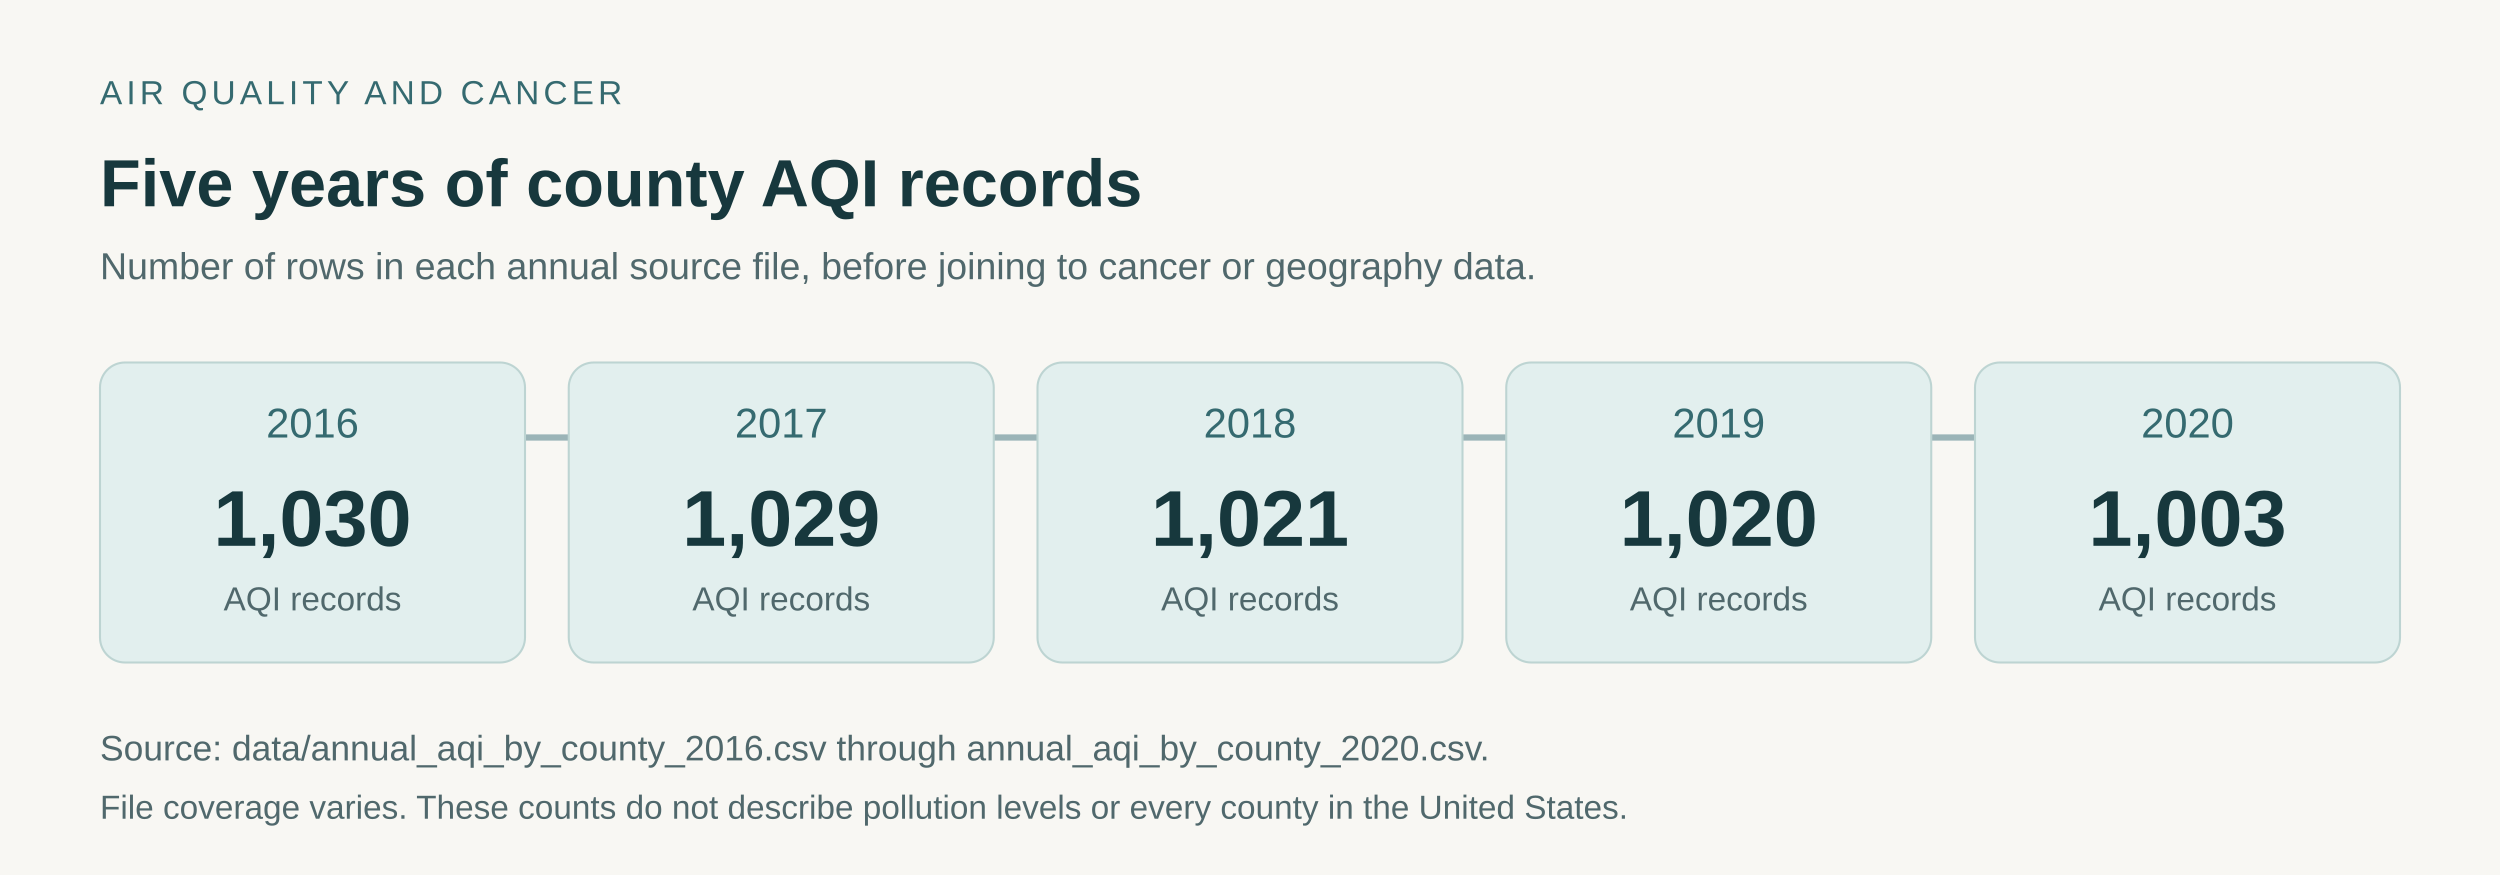
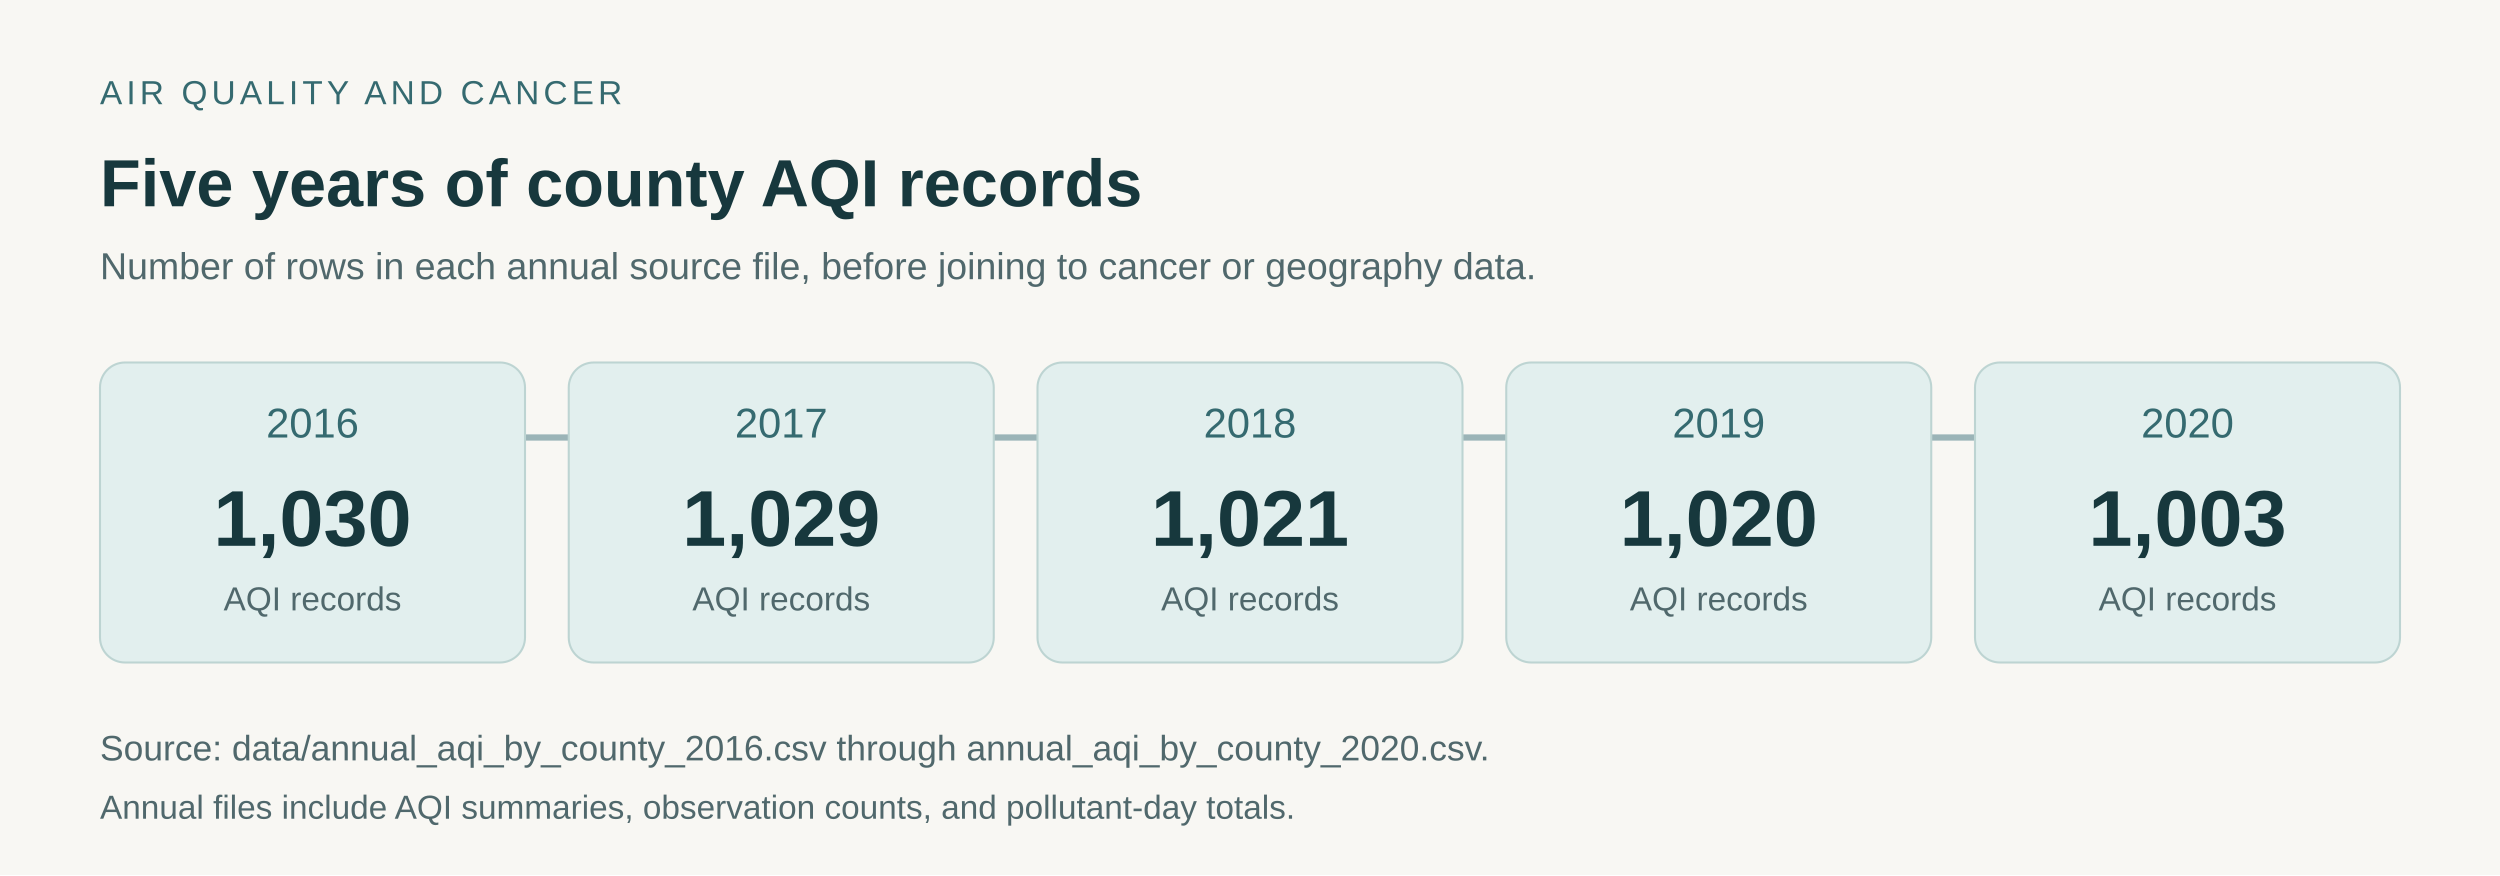
<svg xmlns="http://www.w3.org/2000/svg" width="1200" height="420" viewBox="0 0 1200 420" role="img" aria-labelledby="title desc">
  <rect width="1200" height="420" fill="#f8f7f3" />
  <g font-family="Arial, Helvetica, sans-serif">
    <text x="48" y="50" font-size="16" letter-spacing="2" fill="#356a70">AIR QUALITY AND CANCER</text>
    <text x="48" y="99" font-size="32" font-weight="700" fill="#17383d">Five years of county AQI records</text>
    <text x="48" y="134" font-size="18" fill="#50686c">Number of rows in each annual source file, before joining to cancer or geography data.</text>
    <path d="M145 210 H1055" stroke="#9bb4b7" stroke-width="3" />
    <g text-anchor="middle">
      <g transform="translate(48 174)">
        <rect width="204" height="144" rx="12" fill="#e2efee" stroke="#bdd4d2" />
        <text x="102" y="36" font-size="20" fill="#356a70">2016</text>
        <text x="102" y="88" font-size="38" font-weight="700" fill="#17383d">1,030</text>
        <text x="102" y="119" font-size="16" fill="#50686c">AQI records</text>
      </g>
      <g transform="translate(273 174)">
        <rect width="204" height="144" rx="12" fill="#e2efee" stroke="#bdd4d2" />
        <text x="102" y="36" font-size="20" fill="#356a70">2017</text>
        <text x="102" y="88" font-size="38" font-weight="700" fill="#17383d">1,029</text>
        <text x="102" y="119" font-size="16" fill="#50686c">AQI records</text>
      </g>
      <g transform="translate(498 174)">
        <rect width="204" height="144" rx="12" fill="#e2efee" stroke="#bdd4d2" />
        <text x="102" y="36" font-size="20" fill="#356a70">2018</text>
        <text x="102" y="88" font-size="38" font-weight="700" fill="#17383d">1,021</text>
        <text x="102" y="119" font-size="16" fill="#50686c">AQI records</text>
      </g>
      <g transform="translate(723 174)">
        <rect width="204" height="144" rx="12" fill="#e2efee" stroke="#bdd4d2" />
        <text x="102" y="36" font-size="20" fill="#356a70">2019</text>
        <text x="102" y="88" font-size="38" font-weight="700" fill="#17383d">1,020</text>
        <text x="102" y="119" font-size="16" fill="#50686c">AQI records</text>
      </g>
      <g transform="translate(948 174)">
        <rect width="204" height="144" rx="12" fill="#e2efee" stroke="#bdd4d2" />
        <text x="102" y="36" font-size="20" fill="#356a70">2020</text>
        <text x="102" y="88" font-size="38" font-weight="700" fill="#17383d">1,003</text>
        <text x="102" y="119" font-size="16" fill="#50686c">AQI records</text>
      </g>
    </g>
    <text x="48" y="365" font-size="17" fill="#50686c">Source: data/annual_aqi_by_county_2016.csv through annual_aqi_by_county_2020.csv.</text>
-     <text x="48" y="393" font-size="16" fill="#50686c">File coverage varies. These counts do not describe pollution levels or every county in the United States.</text>
+     <text x="48" y="393" font-size="16" fill="#50686c">Annual files include AQI summaries, observation counts, and pollutant-day totals.</text>
  </g>
</svg>
